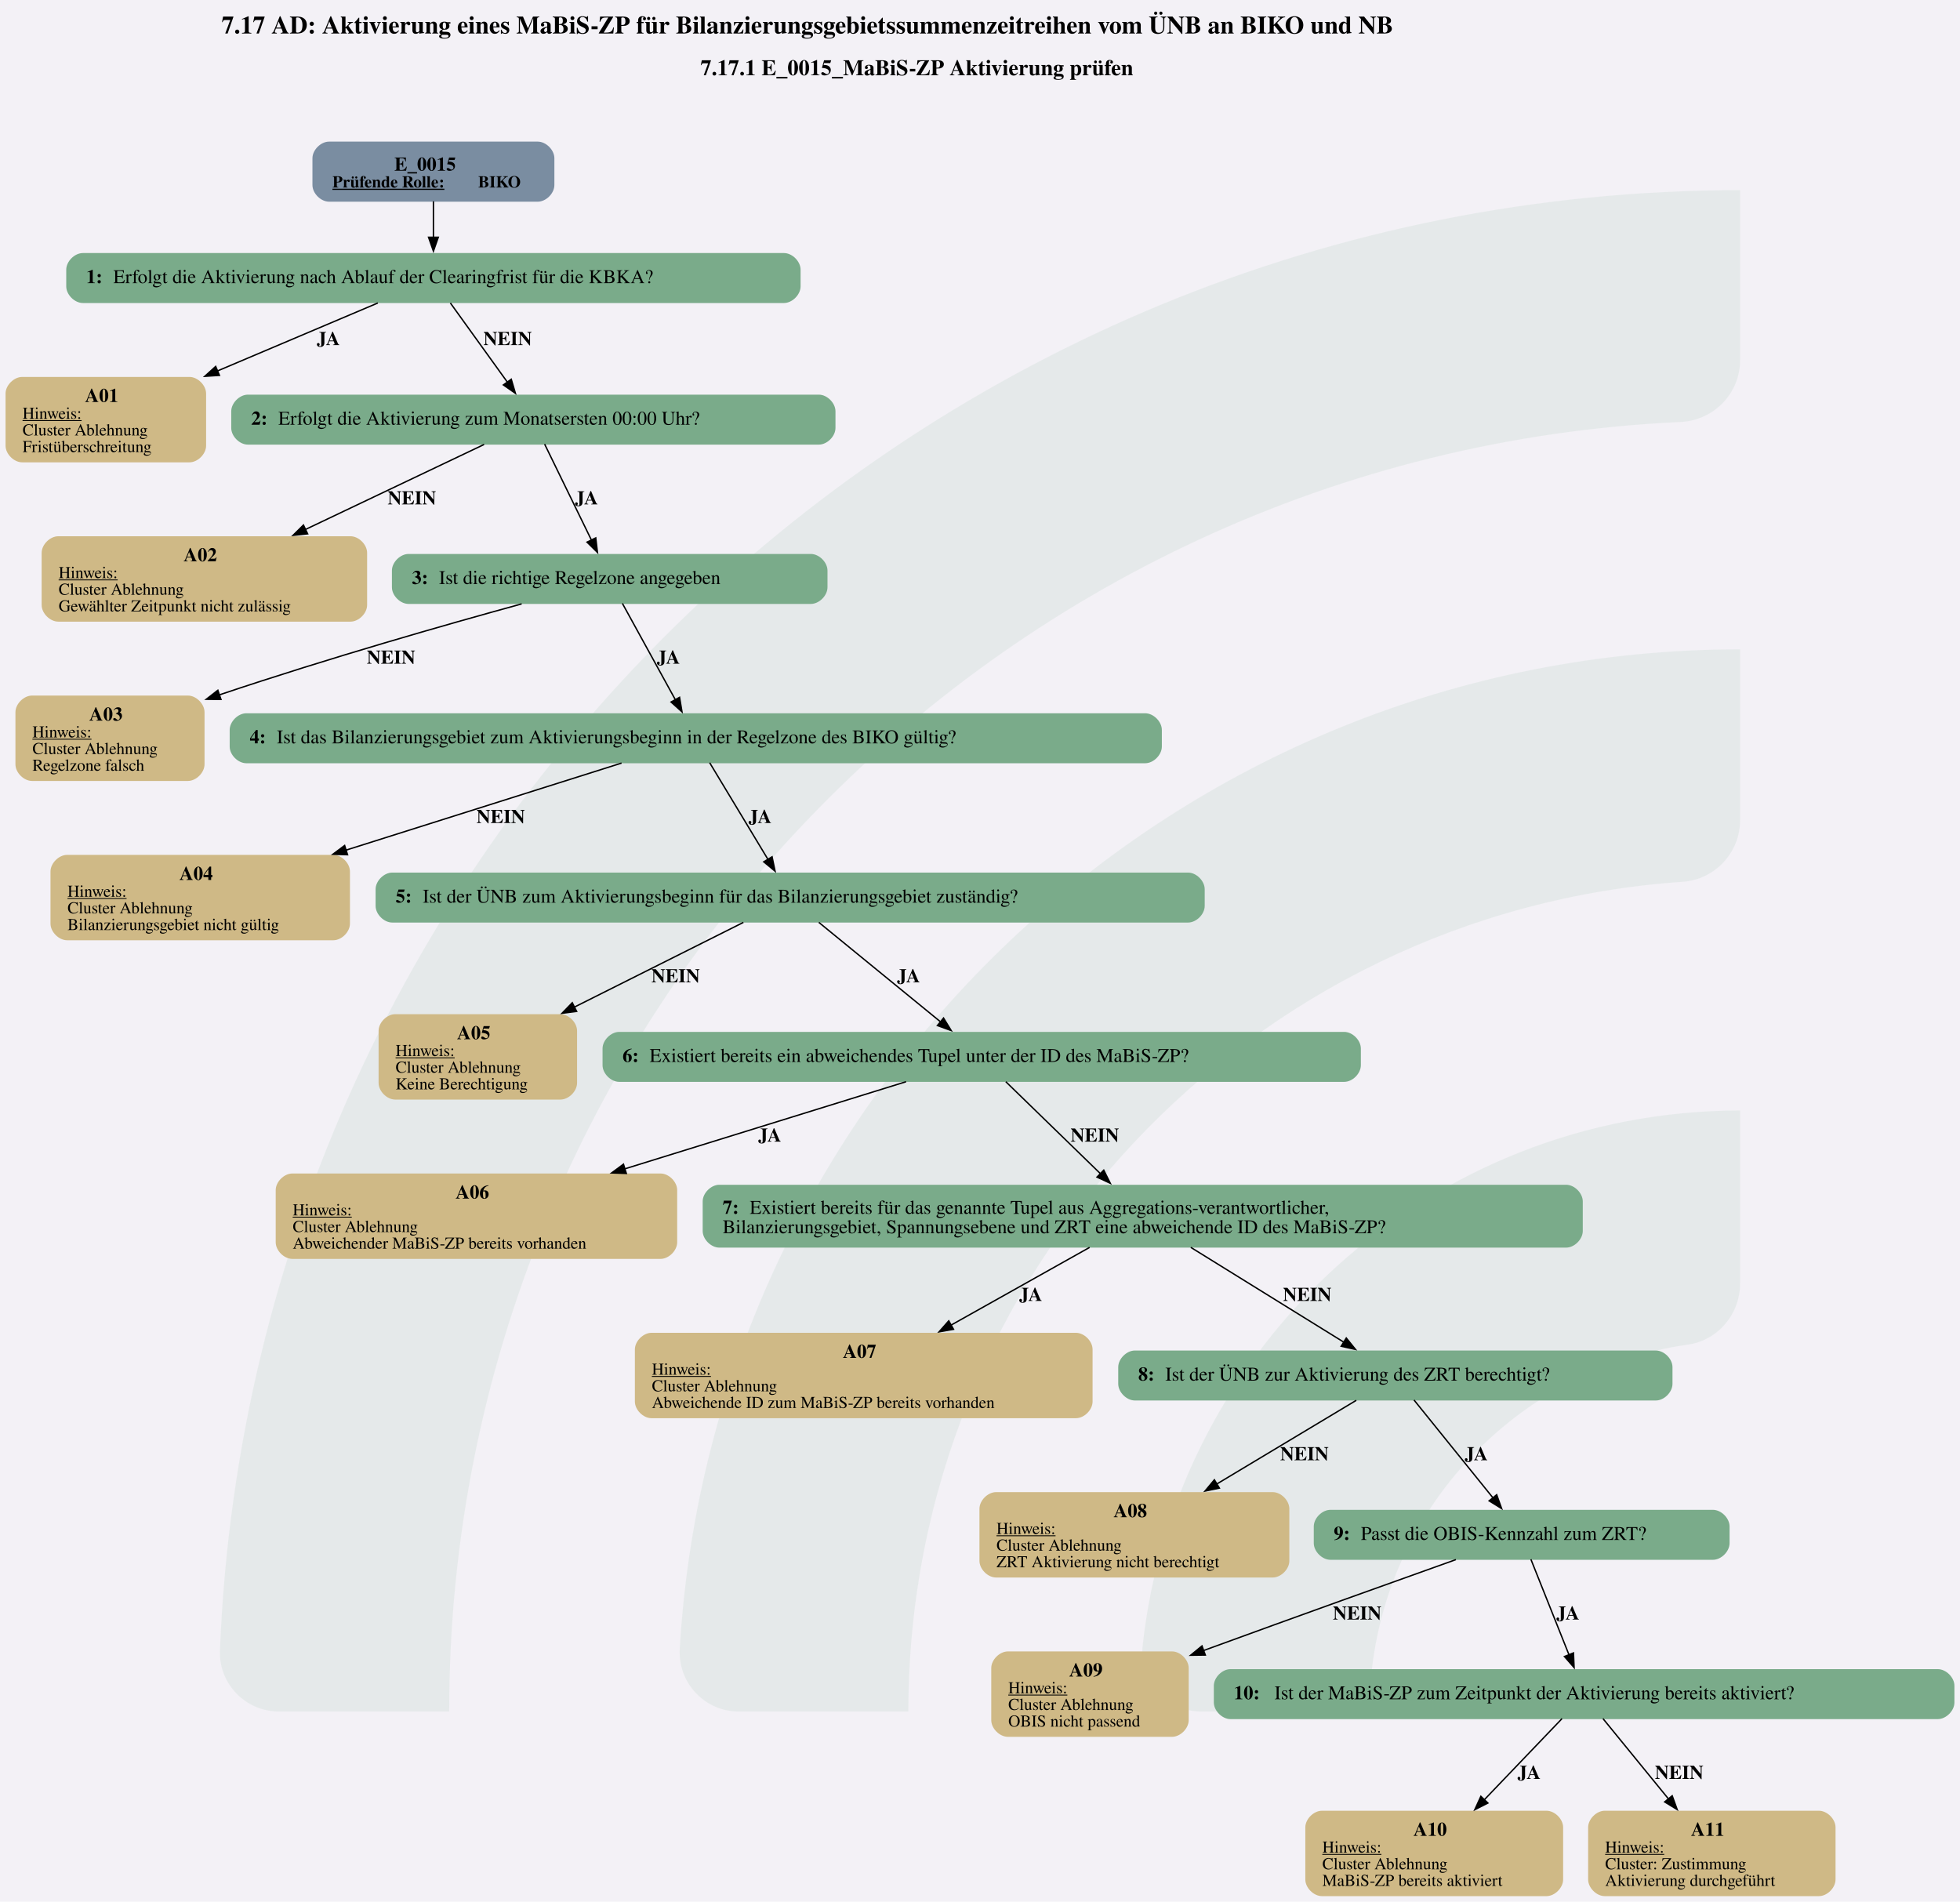
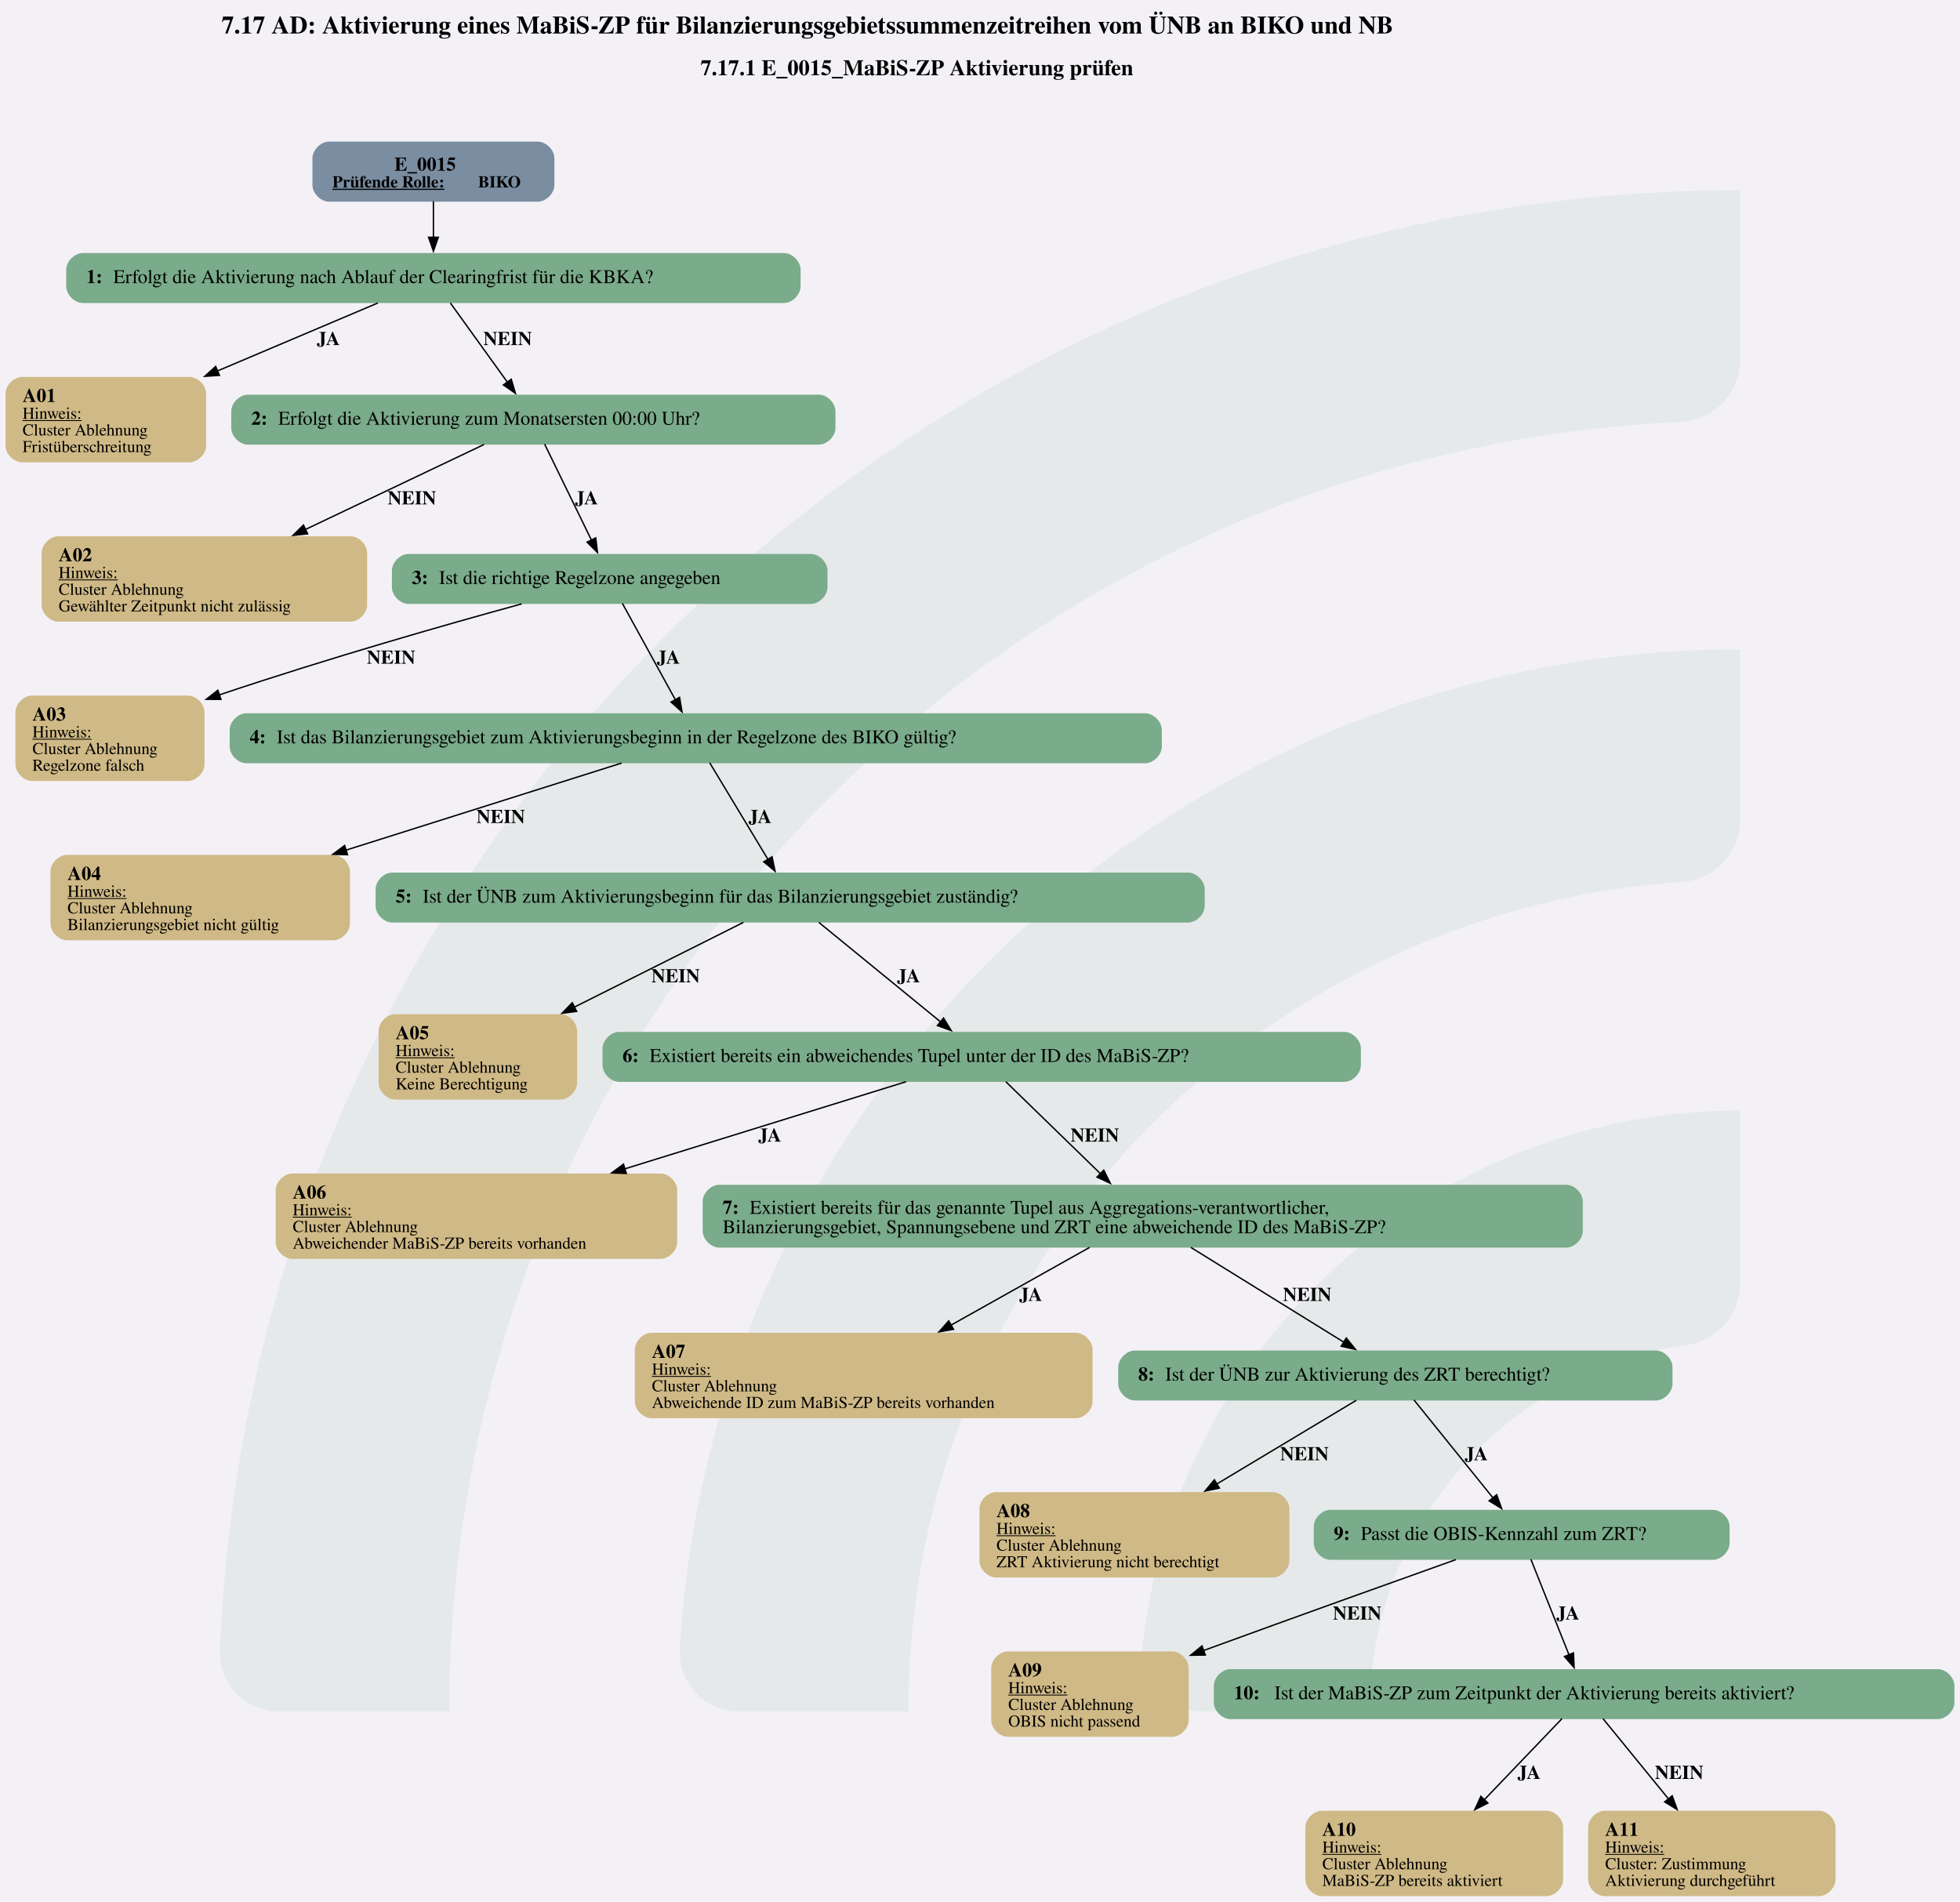
<svg xmlns="http://www.w3.org/2000/svg" version="1.1" width="1882.667px" viewBox="0 0 1882.667 1826.667" height="1826.667px">
  <g>
    <svg version="1.1" width="1882.667px" viewBox="0 0 1882.667 1826.667" height="1826.667px">
      <polygon fill="#f3f1f6" points="0,0 1882.667,0 1882.667,1826.667 0,1826.667" />
      <g>
        <g transform="translate(211.2087, 182.6667) scale(1 1) translate(0, 0) scale(8.261312 8.261312) ">
          <defs id="defs2">
            <clipPath clipPathUnits="userSpaceOnUse" id="clipPath23">
              <path d="M 0,568.156 H 579.236 V 0 H 0 Z" id="path21" />
            </clipPath>
          </defs>
          <g id="layer1" transform="translate(-16.54194,-55.30527)">
            <g id="g19" clip-path="url(#clipPath23)" transform="matrix(0.3527778,0,0,-0.3527778,0.01017023,243.7368)" style="opacity:0.2">
              <g id="g25" transform="translate(122.444,32.7195)">
                <path d="m 0,0 h -56.104 c -11,0 -19.898,9.123 -19.463,20.115 10.594,267.191 231.277,481.302 501.029,481.302 v -56.02 c 0,-10.98 -8.688,-19.892 -19.658,-20.393 C 180.29,414.697 0,228.005 0,0" style="fill:#6ead83;fill-opacity:0.5;fill-rule:nonzero;stroke:none" id="path27" />
              </g>
              <g id="g29" transform="translate(273.7828,32.7195)">
                <path d="m 0,0 h -55.926 c -11.228,0 -20.091,9.482 -19.435,20.69 10.744,183.439 163.389,329.388 349.485,329.388 v -56.263 c 0,-10.709 -8.273,-19.617 -18.957,-20.35 C 112.819,263.696 0,144.774 0,0" style="fill:#6ead83;fill-opacity:0.5;fill-rule:nonzero;stroke:none" id="path31" />
              </g>
              <g id="g33" transform="translate(425.7667,32.7195)">
                <path d="m 0,0 h -55.445 c -11.653,0 -20.604,10.17 -19.334,21.753 10.866,99.032 95.031,176.341 196.919,176.341 v -57.011 c 0,-10.046 -7.283,-18.755 -17.229,-20.165 C 45.688,112.522 0,61.497 0,0" style="fill:#6ead83;fill-opacity:0.5;fill-rule:nonzero;stroke:none" id="path35" />
              </g>
            </g>
          </g>
        </g>
        <svg width="1412pt" height="1370pt" viewBox="0.00 0.00 1412.02 1369.98">
          <g id="graph0" class="graph" transform="scale(1 1) rotate(0) translate(4 1365.98)">
            <text text-anchor="start" x="155.63" y="-1341.88" font-family="Times,serif" font-weight="bold" font-size="18.00">7.17 AD: Aktivierung eines MaBiS-ZP für Bilanzierungsgebietssummenzeitreihen vom ÜNB an BIKO und NB</text>
            <text text-anchor="start" x="500.63" y="-1311.78" font-family="Times,serif" font-weight="bold" font-size="16.00">7.17.1 E_0015_MaBiS-ZP Aktivierung prüfen</text>
            <g id="node1" class="node">
              <path fill="#7a8da1" stroke="black" stroke-width="0" d="M383.39,-1263.98C383.39,-1263.98 233.09,-1263.98 233.09,-1263.98 227.09,-1263.98 221.09,-1257.98 221.09,-1251.98 221.09,-1251.98 221.09,-1232.7 221.09,-1232.7 221.09,-1226.7 227.09,-1220.7 233.09,-1220.7 233.09,-1220.7 383.39,-1220.7 383.39,-1220.7 389.39,-1220.7 395.39,-1226.7 395.39,-1232.7 395.39,-1232.7 395.39,-1251.98 395.39,-1251.98 395.39,-1257.98 389.39,-1263.98 383.39,-1263.98" />
              <text text-anchor="start" x="280.12" y="-1243.04" font-family="Times,serif" font-weight="bold" font-size="14.00">E_0015</text>
              <text text-anchor="start" x="235.49" y="-1230.94" font-family="Times,serif" font-weight="bold" text-decoration="underline" font-size="12.00">Prüfende Rolle:</text>
              <text text-anchor="start" x="340.49" y="-1230.94" font-family="Times,serif" font-weight="bold" font-size="12.00"> BIKO</text>
            </g>
            <g id="node2" class="node">
              <path fill="#7aab8a" stroke="black" stroke-width="0" d="M560.76,-1183.7C560.76,-1183.7 55.72,-1183.7 55.72,-1183.7 49.72,-1183.7 43.72,-1177.7 43.72,-1171.7 43.72,-1171.7 43.72,-1159.7 43.72,-1159.7 43.72,-1153.7 49.72,-1147.7 55.72,-1147.7 55.72,-1147.7 560.76,-1147.7 560.76,-1147.7 566.76,-1147.7 572.76,-1153.7 572.76,-1159.7 572.76,-1159.7 572.76,-1171.7 572.76,-1171.7 572.76,-1177.7 566.76,-1183.7 560.76,-1183.7" />
              <text text-anchor="start" x="58.12" y="-1162.03" font-family="Times,serif" font-weight="bold" font-size="14.00">1: </text>
              <text text-anchor="start" x="77.62" y="-1162.03" font-family="Times,serif" font-size="14.00">Erfolgt die Aktivierung nach Ablauf der Clearingfrist für die KBKA?</text>
            </g>
            <g id="edge1" class="edge">
              <path fill="none" stroke="black" d="M308.24,-1220.94C308.24,-1212.87 308.24,-1203.46 308.24,-1194.77" />
              <polygon fill="black" stroke="black" points="311.74,-1195.06 308.24,-1185.06 304.74,-1195.06 311.74,-1195.06" />
            </g>
            <g id="node3" class="node">
              <path fill="#cfb986" stroke="black" stroke-width="0" d="M132.48,-1094.45C132.48,-1094.45 12,-1094.45 12,-1094.45 6,-1094.45 0,-1088.45 0,-1082.45 0,-1082.45 0,-1044.93 0,-1044.93 0,-1038.93 6,-1032.93 12,-1032.93 12,-1032.93 132.48,-1032.93 132.48,-1032.93 138.48,-1032.93 144.48,-1038.93 144.48,-1044.93 144.48,-1044.93 144.48,-1082.45 144.48,-1082.45 144.48,-1088.45 138.48,-1094.45 132.48,-1094.45" />
-               <text text-anchor="start" x="57.24" y="-1076.39" font-family="Times,serif" font-weight="bold" font-size="14.00">A01</text>
+               <text text-anchor="start" x="12.24" y="-1076.39" font-family="Times,serif" font-weight="bold" font-size="14.00">A01</text>
              <text text-anchor="start" x="12.24" y="-1064.29" font-family="Times,serif" text-decoration="underline" font-size="12.00">Hinweis:</text>
              <text text-anchor="start" x="12.24" y="-1052.29" font-family="Times,serif" font-size="12.00">Cluster Ablehnung</text>
              <text text-anchor="start" x="12.24" y="-1040.29" font-family="Times,serif" font-size="12.00">Fristüberschreitung</text>
            </g>
            <g id="edge2" class="edge">
              <path fill="none" stroke="black" d="M268.21,-1147.73C236.58,-1134.33 191.42,-1115.2 152.43,-1098.67" />
              <polygon fill="black" stroke="black" points="154.1,-1095.58 143.53,-1094.9 151.37,-1102.02 154.1,-1095.58" />
              <text text-anchor="start" x="224.24" y="-1117.4" font-family="Times,serif" font-weight="bold" font-size="14.00">JA</text>
            </g>
            <g id="node4" class="node">
              <path fill="#7aab8a" stroke="black" stroke-width="0" d="M585.89,-1081.69C585.89,-1081.69 174.59,-1081.69 174.59,-1081.69 168.59,-1081.69 162.59,-1075.69 162.59,-1069.69 162.59,-1069.69 162.59,-1057.69 162.59,-1057.69 162.59,-1051.69 168.59,-1045.69 174.59,-1045.69 174.59,-1045.69 585.89,-1045.69 585.89,-1045.69 591.89,-1045.69 597.89,-1051.69 597.89,-1057.69 597.89,-1057.69 597.89,-1069.69 597.89,-1069.69 597.89,-1075.69 591.89,-1081.69 585.89,-1081.69" />
              <text text-anchor="start" x="176.99" y="-1060.02" font-family="Times,serif" font-weight="bold" font-size="14.00">2: </text>
              <text text-anchor="start" x="196.49" y="-1060.02" font-family="Times,serif" font-size="14.00">Erfolgt die Aktivierung zum Monatsersten 00:00 Uhr?</text>
            </g>
            <g id="edge3" class="edge">
              <path fill="none" stroke="black" d="M320.45,-1147.73C331.8,-1131.98 348.84,-1108.3 361.83,-1090.26" />
              <polygon fill="black" stroke="black" points="364.32,-1092.79 367.32,-1082.63 358.64,-1088.7 364.32,-1092.79" />
              <text text-anchor="start" x="344.24" y="-1117.4" font-family="Times,serif" font-weight="bold" font-size="14.00">NEIN</text>
            </g>
            <g id="node5" class="node">
              <path fill="#cfb986" stroke="black" stroke-width="0" d="M248.48,-979.68C248.48,-979.68 38,-979.68 38,-979.68 32,-979.68 26,-973.68 26,-967.68 26,-967.68 26,-930.16 26,-930.16 26,-924.16 32,-918.16 38,-918.16 38,-918.16 248.48,-918.16 248.48,-918.16 254.48,-918.16 260.48,-924.16 260.48,-930.16 260.48,-930.16 260.48,-967.68 260.48,-967.68 260.48,-973.68 254.48,-979.68 248.48,-979.68" />
-               <text text-anchor="start" x="128.24" y="-961.62" font-family="Times,serif" font-weight="bold" font-size="14.00">A02</text>
+               <text text-anchor="start" x="38.24" y="-961.62" font-family="Times,serif" font-weight="bold" font-size="14.00">A02</text>
              <text text-anchor="start" x="38.24" y="-949.52" font-family="Times,serif" text-decoration="underline" font-size="12.00">Hinweis:</text>
              <text text-anchor="start" x="38.24" y="-937.52" font-family="Times,serif" font-size="12.00">Cluster Ablehnung</text>
              <text text-anchor="start" x="38.24" y="-925.52" font-family="Times,serif" font-size="12.00">Gewählter Zeitpunkt nicht zulässig</text>
            </g>
            <g id="edge4" class="edge">
              <path fill="none" stroke="black" d="M344.76,-1045.81C310.88,-1029.69 258.8,-1004.91 216.08,-984.58" />
              <polygon fill="black" stroke="black" points="217.62,-981.43 207.08,-980.3 214.61,-987.76 217.62,-981.43" />
              <text text-anchor="start" x="275.24" y="-1002.63" font-family="Times,serif" font-weight="bold" font-size="14.00">NEIN</text>
            </g>
            <g id="node6" class="node">
              <path fill="#7aab8a" stroke="black" stroke-width="0" d="M580.14,-966.92C580.14,-966.92 290.34,-966.92 290.34,-966.92 284.34,-966.92 278.34,-960.92 278.34,-954.92 278.34,-954.92 278.34,-942.92 278.34,-942.92 278.34,-936.92 284.34,-930.92 290.34,-930.92 290.34,-930.92 580.14,-930.92 580.14,-930.92 586.14,-930.92 592.14,-936.92 592.14,-942.92 592.14,-942.92 592.14,-954.92 592.14,-954.92 592.14,-960.92 586.14,-966.92 580.14,-966.92" />
              <text text-anchor="start" x="292.74" y="-945.25" font-family="Times,serif" font-weight="bold" font-size="14.00">3: </text>
              <text text-anchor="start" x="312.24" y="-945.25" font-family="Times,serif" font-size="14.00">Ist die richtige Regelzone angegeben</text>
            </g>
            <g id="edge5" class="edge">
              <path fill="none" stroke="black" d="M388.36,-1046.05C397.25,-1027.81 411.65,-998.28 422.15,-976.76" />
              <polygon fill="black" stroke="black" points="425.19,-978.51 426.43,-967.99 418.9,-975.44 425.19,-978.51" />
              <text text-anchor="start" x="410.24" y="-1002.63" font-family="Times,serif" font-weight="bold" font-size="14.00">JA</text>
            </g>
            <g id="node7" class="node">
              <path fill="#cfb986" stroke="black" stroke-width="0" d="M131.35,-864.91C131.35,-864.91 19.12,-864.91 19.12,-864.91 13.12,-864.91 7.12,-858.91 7.12,-852.91 7.12,-852.91 7.12,-815.39 7.12,-815.39 7.12,-809.39 13.12,-803.39 19.12,-803.39 19.12,-803.39 131.35,-803.39 131.35,-803.39 137.35,-803.39 143.35,-809.39 143.35,-815.39 143.35,-815.39 143.35,-852.91 143.35,-852.91 143.35,-858.91 137.35,-864.91 131.35,-864.91" />
-               <text text-anchor="start" x="60.24" y="-846.85" font-family="Times,serif" font-weight="bold" font-size="14.00">A03</text>
+               <text text-anchor="start" x="19.36" y="-846.85" font-family="Times,serif" font-weight="bold" font-size="14.00">A03</text>
              <text text-anchor="start" x="19.36" y="-834.75" font-family="Times,serif" text-decoration="underline" font-size="12.00">Hinweis:</text>
              <text text-anchor="start" x="19.36" y="-822.75" font-family="Times,serif" font-size="12.00">Cluster Ablehnung</text>
              <text text-anchor="start" x="19.36" y="-810.75" font-family="Times,serif" font-size="12.00">Regelzone falsch</text>
            </g>
            <g id="edge6" class="edge">
              <path fill="none" stroke="black" d="M371.82,-930.95C316.63,-915.82 234.35,-892.36 153.96,-865.4" />
              <polygon fill="black" stroke="black" points="155.18,-862.12 144.58,-862.23 152.94,-868.75 155.18,-862.12" />
              <text text-anchor="start" x="260.24" y="-887.86" font-family="Times,serif" font-weight="bold" font-size="14.00">NEIN</text>
            </g>
            <g id="node8" class="node">
              <path fill="#7aab8a" stroke="black" stroke-width="0" d="M821.01,-852.15C821.01,-852.15 173.47,-852.15 173.47,-852.15 167.47,-852.15 161.47,-846.15 161.47,-840.15 161.47,-840.15 161.47,-828.15 161.47,-828.15 161.47,-822.15 167.47,-816.15 173.47,-816.15 173.47,-816.15 821.01,-816.15 821.01,-816.15 827.01,-816.15 833.01,-822.15 833.01,-828.15 833.01,-828.15 833.01,-840.15 833.01,-840.15 833.01,-846.15 827.01,-852.15 821.01,-852.15" />
              <text text-anchor="start" x="175.87" y="-830.48" font-family="Times,serif" font-weight="bold" font-size="14.00">4: </text>
              <text text-anchor="start" x="195.37" y="-830.48" font-family="Times,serif" font-size="14.00">Ist das Bilanzierungsgebiet zum Aktivierungsbeginn in der Regelzone des BIKO gültig?</text>
            </g>
            <g id="edge7" class="edge">
              <path fill="none" stroke="black" d="M444.39,-931.28C454.46,-912.96 470.8,-883.24 482.65,-861.69" />
              <polygon fill="black" stroke="black" points="485.57,-863.63 487.32,-853.18 479.44,-860.26 485.57,-863.63" />
              <text text-anchor="start" x="469.24" y="-887.86" font-family="Times,serif" font-weight="bold" font-size="14.00">JA</text>
            </g>
            <g id="node9" class="node">
              <path fill="#cfb986" stroke="black" stroke-width="0" d="M236.11,-750.14C236.11,-750.14 44.38,-750.14 44.38,-750.14 38.38,-750.14 32.38,-744.14 32.38,-738.14 32.38,-738.14 32.38,-700.62 32.38,-700.62 32.38,-694.62 38.38,-688.62 44.38,-688.62 44.38,-688.62 236.11,-688.62 236.11,-688.62 242.11,-688.62 248.11,-694.62 248.11,-700.62 248.11,-700.62 248.11,-738.14 248.11,-738.14 248.11,-744.14 242.11,-750.14 236.11,-750.14" />
-               <text text-anchor="start" x="125.24" y="-732.08" font-family="Times,serif" font-weight="bold" font-size="14.00">A04</text>
+               <text text-anchor="start" x="44.62" y="-732.08" font-family="Times,serif" font-weight="bold" font-size="14.00">A04</text>
              <text text-anchor="start" x="44.62" y="-719.98" font-family="Times,serif" text-decoration="underline" font-size="12.00">Hinweis:</text>
              <text text-anchor="start" x="44.62" y="-707.98" font-family="Times,serif" font-size="12.00">Cluster Ablehnung</text>
              <text text-anchor="start" x="44.62" y="-695.98" font-family="Times,serif" font-size="12.00">Bilanzierungsgebiet nicht gültig</text>
            </g>
            <g id="edge8" class="edge">
              <path fill="none" stroke="black" d="M443.79,-816.27C391.46,-799.74 310.32,-774.11 245.09,-753.5" />
              <polygon fill="black" stroke="black" points="246.38,-750.24 235.79,-750.56 244.28,-756.91 246.38,-750.24" />
              <text text-anchor="start" x="339.24" y="-773.09" font-family="Times,serif" font-weight="bold" font-size="14.00">NEIN</text>
            </g>
            <g id="node10" class="node">
              <path fill="#7aab8a" stroke="black" stroke-width="0" d="M851.89,-737.38C851.89,-737.38 278.59,-737.38 278.59,-737.38 272.59,-737.38 266.59,-731.38 266.59,-725.38 266.59,-725.38 266.59,-713.38 266.59,-713.38 266.59,-707.38 272.59,-701.38 278.59,-701.38 278.59,-701.38 851.89,-701.38 851.89,-701.38 857.89,-701.38 863.89,-707.38 863.89,-713.38 863.89,-713.38 863.89,-725.38 863.89,-725.38 863.89,-731.38 857.89,-737.38 851.89,-737.38" />
              <text text-anchor="start" x="280.99" y="-715.71" font-family="Times,serif" font-weight="bold" font-size="14.00">5: </text>
              <text text-anchor="start" x="300.49" y="-715.71" font-family="Times,serif" font-size="14.00">Ist der ÜNB zum Aktivierungsbeginn für das Bilanzierungsgebiet zuständig?</text>
            </g>
            <g id="edge9" class="edge">
              <path fill="none" stroke="black" d="M507.27,-816.51C518.32,-798.19 536.24,-768.47 549.23,-746.92" />
              <polygon fill="black" stroke="black" points="552.22,-748.75 554.38,-738.38 546.22,-745.14 552.22,-748.75" />
              <text text-anchor="start" x="535.24" y="-773.09" font-family="Times,serif" font-weight="bold" font-size="14.00">JA</text>
            </g>
            <g id="node11" class="node">
              <path fill="#cfb986" stroke="black" stroke-width="0" d="M399.73,-635.37C399.73,-635.37 280.75,-635.37 280.75,-635.37 274.75,-635.37 268.75,-629.37 268.75,-623.37 268.75,-623.37 268.75,-585.85 268.75,-585.85 268.75,-579.85 274.75,-573.85 280.75,-573.85 280.75,-573.85 399.73,-573.85 399.73,-573.85 405.73,-573.85 411.73,-579.85 411.73,-585.85 411.73,-585.85 411.73,-623.37 411.73,-623.37 411.73,-629.37 405.73,-635.37 399.73,-635.37" />
-               <text text-anchor="start" x="325.24" y="-617.31" font-family="Times,serif" font-weight="bold" font-size="14.00">A05</text>
+               <text text-anchor="start" x="280.99" y="-617.31" font-family="Times,serif" font-weight="bold" font-size="14.00">A05</text>
              <text text-anchor="start" x="280.99" y="-605.21" font-family="Times,serif" text-decoration="underline" font-size="12.00">Hinweis:</text>
              <text text-anchor="start" x="280.99" y="-593.21" font-family="Times,serif" font-size="12.00">Cluster Ablehnung</text>
              <text text-anchor="start" x="280.99" y="-581.21" font-family="Times,serif" font-size="12.00">Keine Berechtigung</text>
            </g>
            <g id="edge10" class="edge">
              <path fill="none" stroke="black" d="M531.56,-701.5C499.46,-685.41 450.16,-660.7 409.65,-640.4" />
              <polygon fill="black" stroke="black" points="411.42,-637.37 400.91,-636.02 408.28,-643.63 411.42,-637.37" />
              <text text-anchor="start" x="465.24" y="-658.32" font-family="Times,serif" font-weight="bold" font-size="14.00">NEIN</text>
            </g>
            <g id="node12" class="node">
              <path fill="#7aab8a" stroke="black" stroke-width="0" d="M964.39,-622.61C964.39,-622.61 442.09,-622.61 442.09,-622.61 436.09,-622.61 430.09,-616.61 430.09,-610.61 430.09,-610.61 430.09,-598.61 430.09,-598.61 430.09,-592.61 436.09,-586.61 442.09,-586.61 442.09,-586.61 964.39,-586.61 964.39,-586.61 970.39,-586.61 976.39,-592.61 976.39,-598.61 976.39,-598.61 976.39,-610.61 976.39,-610.61 976.39,-616.61 970.39,-622.61 964.39,-622.61" />
              <text text-anchor="start" x="444.49" y="-600.94" font-family="Times,serif" font-weight="bold" font-size="14.00">6: </text>
              <text text-anchor="start" x="463.99" y="-600.94" font-family="Times,serif" font-size="14.00">Existiert bereits ein abweichendes Tupel unter der ID des MaBiS-ZP?</text>
            </g>
            <g id="edge11" class="edge">
              <path fill="none" stroke="black" d="M585.9,-701.5C609.17,-682.48 647.19,-651.41 673.62,-629.82" />
              <polygon fill="black" stroke="black" points="675.74,-632.6 681.27,-623.57 671.31,-627.18 675.74,-632.6" />
              <text text-anchor="start" x="642.24" y="-658.32" font-family="Times,serif" font-weight="bold" font-size="14.00">JA</text>
            </g>
            <g id="node13" class="node">
              <path fill="#cfb986" stroke="black" stroke-width="0" d="M471.86,-520.6C471.86,-520.6 206.62,-520.6 206.62,-520.6 200.62,-520.6 194.62,-514.6 194.62,-508.6 194.62,-508.6 194.62,-471.08 194.62,-471.08 194.62,-465.08 200.62,-459.08 206.62,-459.08 206.62,-459.08 471.86,-459.08 471.86,-459.08 477.86,-459.08 483.86,-465.08 483.86,-471.08 483.86,-471.08 483.86,-508.6 483.86,-508.6 483.86,-514.6 477.86,-520.6 471.86,-520.6" />
-               <text text-anchor="start" x="324.24" y="-502.54" font-family="Times,serif" font-weight="bold" font-size="14.00">A06</text>
+               <text text-anchor="start" x="206.87" y="-502.54" font-family="Times,serif" font-weight="bold" font-size="14.00">A06</text>
              <text text-anchor="start" x="206.87" y="-490.44" font-family="Times,serif" text-decoration="underline" font-size="12.00">Hinweis:</text>
              <text text-anchor="start" x="206.87" y="-478.44" font-family="Times,serif" font-size="12.00">Cluster Ablehnung</text>
              <text text-anchor="start" x="206.87" y="-466.44" font-family="Times,serif" font-size="12.00">Abweichender MaBiS-ZP bereits vorhanden</text>
            </g>
            <g id="edge12" class="edge">
              <path fill="none" stroke="black" d="M648.75,-586.73C595.39,-570.2 512.66,-544.57 446.15,-523.96" />
              <polygon fill="black" stroke="black" points="447.23,-520.63 436.64,-521.02 445.16,-527.32 447.23,-520.63" />
              <text text-anchor="start" x="542.24" y="-543.55" font-family="Times,serif" font-weight="bold" font-size="14.00">JA</text>
            </g>
            <g id="node14" class="node">
              <path fill="#7aab8a" stroke="black" stroke-width="0" d="M1124.26,-512.48C1124.26,-512.48 514.22,-512.48 514.22,-512.48 508.22,-512.48 502.22,-506.48 502.22,-500.48 502.22,-500.48 502.22,-479.2 502.22,-479.2 502.22,-473.2 508.22,-467.2 514.22,-467.2 514.22,-467.2 1124.26,-467.2 1124.26,-467.2 1130.26,-467.2 1136.26,-473.2 1136.26,-479.2 1136.26,-479.2 1136.26,-500.48 1136.26,-500.48 1136.26,-506.48 1130.26,-512.48 1124.26,-512.48" />
              <text text-anchor="start" x="516.62" y="-491.54" font-family="Times,serif" font-weight="bold" font-size="14.00">7: </text>
              <text text-anchor="start" x="536.12" y="-491.54" font-family="Times,serif" font-size="14.00">Existiert bereits für das genannte Tupel aus Aggregations-verantwortlicher,</text>
              <text text-anchor="start" x="516.62" y="-477.54" font-family="Times,serif" font-size="14.00">Bilanzierungsgebiet, Spannungsebene und ZRT eine abweichende ID des MaBiS-ZP?</text>
            </g>
            <g id="edge13" class="edge">
              <path fill="none" stroke="black" d="M720.61,-586.73C738.65,-569.18 767.25,-541.39 789.01,-520.23" />
              <polygon fill="black" stroke="black" points="791.16,-523.02 795.89,-513.53 786.29,-518 791.16,-523.02" />
              <text text-anchor="start" x="767.24" y="-543.55" font-family="Times,serif" font-weight="bold" font-size="14.00">NEIN</text>
            </g>
            <g id="node15" class="node">
              <path fill="#cfb986" stroke="black" stroke-width="0" d="M771.11,-405.83C771.11,-405.83 465.38,-405.83 465.38,-405.83 459.38,-405.83 453.38,-399.83 453.38,-393.83 453.38,-393.83 453.38,-356.31 453.38,-356.31 453.38,-350.31 459.38,-344.31 465.38,-344.31 465.38,-344.31 771.11,-344.31 771.11,-344.31 777.11,-344.31 783.11,-350.31 783.11,-356.31 783.11,-356.31 783.11,-393.83 783.11,-393.83 783.11,-399.83 777.11,-405.83 771.11,-405.83" />
-               <text text-anchor="start" x="603.24" y="-387.77" font-family="Times,serif" font-weight="bold" font-size="14.00">A07</text>
+               <text text-anchor="start" x="465.62" y="-387.77" font-family="Times,serif" font-weight="bold" font-size="14.00">A07</text>
              <text text-anchor="start" x="465.62" y="-375.67" font-family="Times,serif" text-decoration="underline" font-size="12.00">Hinweis:</text>
              <text text-anchor="start" x="465.62" y="-363.67" font-family="Times,serif" font-size="12.00">Cluster Ablehnung</text>
              <text text-anchor="start" x="465.62" y="-351.67" font-family="Times,serif" font-size="12.00">Abweichende ID zum MaBiS-ZP bereits vorhanden</text>
            </g>
            <g id="edge14" class="edge">
              <path fill="none" stroke="black" d="M780.96,-467.36C752.78,-451.55 713.84,-429.71 681.12,-411.35" />
              <polygon fill="black" stroke="black" points="682.93,-408.35 672.5,-406.51 679.51,-414.46 682.93,-408.35" />
              <text text-anchor="start" x="730.24" y="-428.78" font-family="Times,serif" font-weight="bold" font-size="14.00">JA</text>
            </g>
            <g id="node16" class="node">
              <path fill="#7aab8a" stroke="black" stroke-width="0" d="M1188.89,-393.07C1188.89,-393.07 813.59,-393.07 813.59,-393.07 807.59,-393.07 801.59,-387.07 801.59,-381.07 801.59,-381.07 801.59,-369.07 801.59,-369.07 801.59,-363.07 807.59,-357.07 813.59,-357.07 813.59,-357.07 1188.89,-357.07 1188.89,-357.07 1194.89,-357.07 1200.89,-363.07 1200.89,-369.07 1200.89,-369.07 1200.89,-381.07 1200.89,-381.07 1200.89,-387.07 1194.89,-393.07 1188.89,-393.07" />
              <text text-anchor="start" x="815.99" y="-371.39" font-family="Times,serif" font-weight="bold" font-size="14.00">8: </text>
              <text text-anchor="start" x="835.49" y="-371.39" font-family="Times,serif" font-size="14.00">Ist der ÜNB zur Aktivierung des ZRT berechtigt?</text>
            </g>
            <g id="edge15" class="edge">
              <path fill="none" stroke="black" d="M853.9,-467.36C885.49,-447.79 932.02,-418.96 964.3,-398.96" />
              <polygon fill="black" stroke="black" points="965.89,-402.09 972.55,-393.85 962.2,-396.14 965.89,-402.09" />
              <text text-anchor="start" x="920.24" y="-428.78" font-family="Times,serif" font-weight="bold" font-size="14.00">NEIN</text>
            </g>
            <g id="node17" class="node">
              <path fill="#cfb986" stroke="black" stroke-width="0" d="M912.86,-291.06C912.86,-291.06 713.62,-291.06 713.62,-291.06 707.62,-291.06 701.62,-285.06 701.62,-279.06 701.62,-279.06 701.62,-241.54 701.62,-241.54 701.62,-235.54 707.62,-229.54 713.62,-229.54 713.62,-229.54 912.86,-229.54 912.86,-229.54 918.86,-229.54 924.86,-235.54 924.86,-241.54 924.86,-241.54 924.86,-279.06 924.86,-279.06 924.86,-285.06 918.86,-291.06 912.86,-291.06" />
-               <text text-anchor="start" x="798.24" y="-273" font-family="Times,serif" font-weight="bold" font-size="14.00">A08</text>
+               <text text-anchor="start" x="713.87" y="-273" font-family="Times,serif" font-weight="bold" font-size="14.00">A08</text>
              <text text-anchor="start" x="713.87" y="-260.9" font-family="Times,serif" text-decoration="underline" font-size="12.00">Hinweis:</text>
              <text text-anchor="start" x="713.87" y="-248.9" font-family="Times,serif" font-size="12.00">Cluster Ablehnung</text>
              <text text-anchor="start" x="713.87" y="-236.9" font-family="Times,serif" font-size="12.00">ZRT Aktivierung nicht berechtigt</text>
            </g>
            <g id="edge16" class="edge">
              <path fill="none" stroke="black" d="M973.09,-357.19C946.62,-341.31 906.13,-317.02 872.53,-296.86" />
              <polygon fill="black" stroke="black" points="874.47,-293.95 864.1,-291.81 870.87,-299.95 874.47,-293.95" />
              <text text-anchor="start" x="918.24" y="-314.01" font-family="Times,serif" font-weight="bold" font-size="14.00">NEIN</text>
            </g>
            <g id="node18" class="node">
              <path fill="#7aab8a" stroke="black" stroke-width="0" d="M1230.02,-278.3C1230.02,-278.3 954.47,-278.3 954.47,-278.3 948.47,-278.3 942.47,-272.3 942.47,-266.3 942.47,-266.3 942.47,-254.3 942.47,-254.3 942.47,-248.3 948.47,-242.3 954.47,-242.3 954.47,-242.3 1230.02,-242.3 1230.02,-242.3 1236.02,-242.3 1242.02,-248.3 1242.02,-254.3 1242.02,-254.3 1242.02,-266.3 1242.02,-266.3 1242.02,-272.3 1236.02,-278.3 1230.02,-278.3" />
              <text text-anchor="start" x="956.87" y="-256.62" font-family="Times,serif" font-weight="bold" font-size="14.00">9: </text>
              <text text-anchor="start" x="976.37" y="-256.62" font-family="Times,serif" font-size="14.00">Passt die OBIS-Kennzahl zum ZRT?</text>
            </g>
            <g id="edge17" class="edge">
              <path fill="none" stroke="black" d="M1014.67,-357.43C1029.65,-338.86 1054.09,-308.58 1071.53,-286.97" />
              <polygon fill="black" stroke="black" points="1074.25,-289.17 1077.81,-279.19 1068.8,-284.77 1074.25,-289.17" />
              <text text-anchor="start" x="1051.24" y="-314.01" font-family="Times,serif" font-weight="bold" font-size="14.00">JA</text>
            </g>
            <g id="node19" class="node">
              <path fill="#cfb986" stroke="black" stroke-width="0" d="M840.36,-176.29C840.36,-176.29 722.12,-176.29 722.12,-176.29 716.12,-176.29 710.12,-170.29 710.12,-164.29 710.12,-164.29 710.12,-126.77 710.12,-126.77 710.12,-120.77 716.12,-114.77 722.12,-114.77 722.12,-114.77 840.36,-114.77 840.36,-114.77 846.36,-114.77 852.36,-120.77 852.36,-126.77 852.36,-126.77 852.36,-164.29 852.36,-164.29 852.36,-170.29 846.36,-176.29 840.36,-176.29" />
-               <text text-anchor="start" x="766.24" y="-158.23" font-family="Times,serif" font-weight="bold" font-size="14.00">A09</text>
+               <text text-anchor="start" x="722.37" y="-158.23" font-family="Times,serif" font-weight="bold" font-size="14.00">A09</text>
              <text text-anchor="start" x="722.37" y="-146.13" font-family="Times,serif" text-decoration="underline" font-size="12.00">Hinweis:</text>
              <text text-anchor="start" x="722.37" y="-134.13" font-family="Times,serif" font-size="12.00">Cluster Ablehnung</text>
              <text text-anchor="start" x="722.37" y="-122.13" font-family="Times,serif" font-size="12.00">OBIS nicht passend</text>
            </g>
            <g id="edge18" class="edge">
              <path fill="none" stroke="black" d="M1044.85,-242.44C1000.39,-226.59 931.78,-202.03 862.93,-176.89" />
              <polygon fill="black" stroke="black" points="864.34,-173.68 853.75,-173.54 861.94,-180.26 864.34,-173.68" />
              <text text-anchor="start" x="956.24" y="-199.24" font-family="Times,serif" font-weight="bold" font-size="14.00">NEIN</text>
            </g>
            <g id="node20" class="node">
              <path fill="#7aab8a" stroke="black" stroke-width="0" d="M1392.01,-163.53C1392.01,-163.53 882.47,-163.53 882.47,-163.53 876.47,-163.53 870.47,-157.53 870.47,-151.53 870.47,-151.53 870.47,-139.53 870.47,-139.53 870.47,-133.53 876.47,-127.53 882.47,-127.53 882.47,-127.53 1392.01,-127.53 1392.01,-127.53 1398.01,-127.53 1404.01,-133.53 1404.01,-139.53 1404.01,-139.53 1404.01,-151.53 1404.01,-151.53 1404.01,-157.53 1398.01,-163.53 1392.01,-163.53" />
              <text text-anchor="start" x="884.87" y="-141.85" font-family="Times,serif" font-weight="bold" font-size="14.00">10: </text>
              <text text-anchor="start" x="914.12" y="-141.85" font-family="Times,serif" font-size="14.00">Ist der MaBiS-ZP zum Zeitpunkt der Aktivierung bereits aktiviert?</text>
            </g>
            <g id="edge19" class="edge">
              <path fill="none" stroke="black" d="M1098.88,-242.66C1106.12,-224.5 1117.83,-195.16 1126.41,-173.66" />
              <polygon fill="black" stroke="black" points="1129.56,-175.23 1130.01,-164.64 1123.05,-172.63 1129.56,-175.23" />
              <text text-anchor="start" x="1117.24" y="-199.24" font-family="Times,serif" font-weight="bold" font-size="14.00">JA</text>
            </g>
            <g id="node21" class="node">
              <path fill="#cfb986" stroke="black" stroke-width="0" d="M1110.11,-61.52C1110.11,-61.52 948.38,-61.52 948.38,-61.52 942.38,-61.52 936.38,-55.52 936.38,-49.52 936.38,-49.52 936.38,-12 936.38,-12 936.38,-6 942.38,0 948.38,0 948.38,0 1110.11,0 1110.11,0 1116.11,0 1122.11,-6 1122.11,-12 1122.11,-12 1122.11,-49.52 1122.11,-49.52 1122.11,-55.52 1116.11,-61.52 1110.11,-61.52" />
-               <text text-anchor="start" x="1014.24" y="-43.46" font-family="Times,serif" font-weight="bold" font-size="14.00">A10</text>
+               <text text-anchor="start" x="948.62" y="-43.46" font-family="Times,serif" font-weight="bold" font-size="14.00">A10</text>
              <text text-anchor="start" x="948.62" y="-31.36" font-family="Times,serif" text-decoration="underline" font-size="12.00">Hinweis:</text>
              <text text-anchor="start" x="948.62" y="-19.36" font-family="Times,serif" font-size="12.00">Cluster Ablehnung</text>
              <text text-anchor="start" x="948.62" y="-7.36" font-family="Times,serif" font-size="12.00">MaBiS-ZP bereits aktiviert</text>
            </g>
            <g id="edge20" class="edge">
              <path fill="none" stroke="black" d="M1121.3,-127.89C1106.62,-112.56 1084.3,-89.25 1065.31,-69.42" />
              <polygon fill="black" stroke="black" points="1067.9,-67.07 1058.46,-62.27 1062.84,-71.91 1067.9,-67.07" />
              <text text-anchor="start" x="1089.24" y="-84.47" font-family="Times,serif" font-weight="bold" font-size="14.00">JA</text>
            </g>
            <g id="node22" class="node">
              <path fill="#cfb986" stroke="black" stroke-width="0" d="M1306.36,-61.52C1306.36,-61.52 1152.12,-61.52 1152.12,-61.52 1146.12,-61.52 1140.12,-55.52 1140.12,-49.52 1140.12,-49.52 1140.12,-12 1140.12,-12 1140.12,-6 1146.12,0 1152.12,0 1152.12,0 1306.36,0 1306.36,0 1312.36,0 1318.36,-6 1318.36,-12 1318.36,-12 1318.36,-49.52 1318.36,-49.52 1318.36,-55.52 1312.36,-61.52 1306.36,-61.52" />
-               <text text-anchor="start" x="1214.24" y="-43.46" font-family="Times,serif" font-weight="bold" font-size="14.00">A11</text>
+               <text text-anchor="start" x="1152.37" y="-43.46" font-family="Times,serif" font-weight="bold" font-size="14.00">A11</text>
              <text text-anchor="start" x="1152.37" y="-31.36" font-family="Times,serif" text-decoration="underline" font-size="12.00">Hinweis:</text>
              <text text-anchor="start" x="1152.37" y="-19.36" font-family="Times,serif" font-size="12.00">Cluster: Zustimmung</text>
              <text text-anchor="start" x="1152.37" y="-7.36" font-family="Times,serif" font-size="12.00">Aktivierung durchgeführt</text>
            </g>
            <g id="edge21" class="edge">
              <path fill="none" stroke="black" d="M1150.81,-127.89C1163.21,-112.7 1182,-89.66 1198.08,-69.95" />
              <polygon fill="black" stroke="black" points="1200.68,-72.31 1204.29,-62.35 1195.25,-67.88 1200.68,-72.31" />
              <text text-anchor="start" x="1188.24" y="-84.47" font-family="Times,serif" font-weight="bold" font-size="14.00">NEIN</text>
            </g>
          </g>
        </svg>
      </g>
    </svg>
  </g>
</svg>
